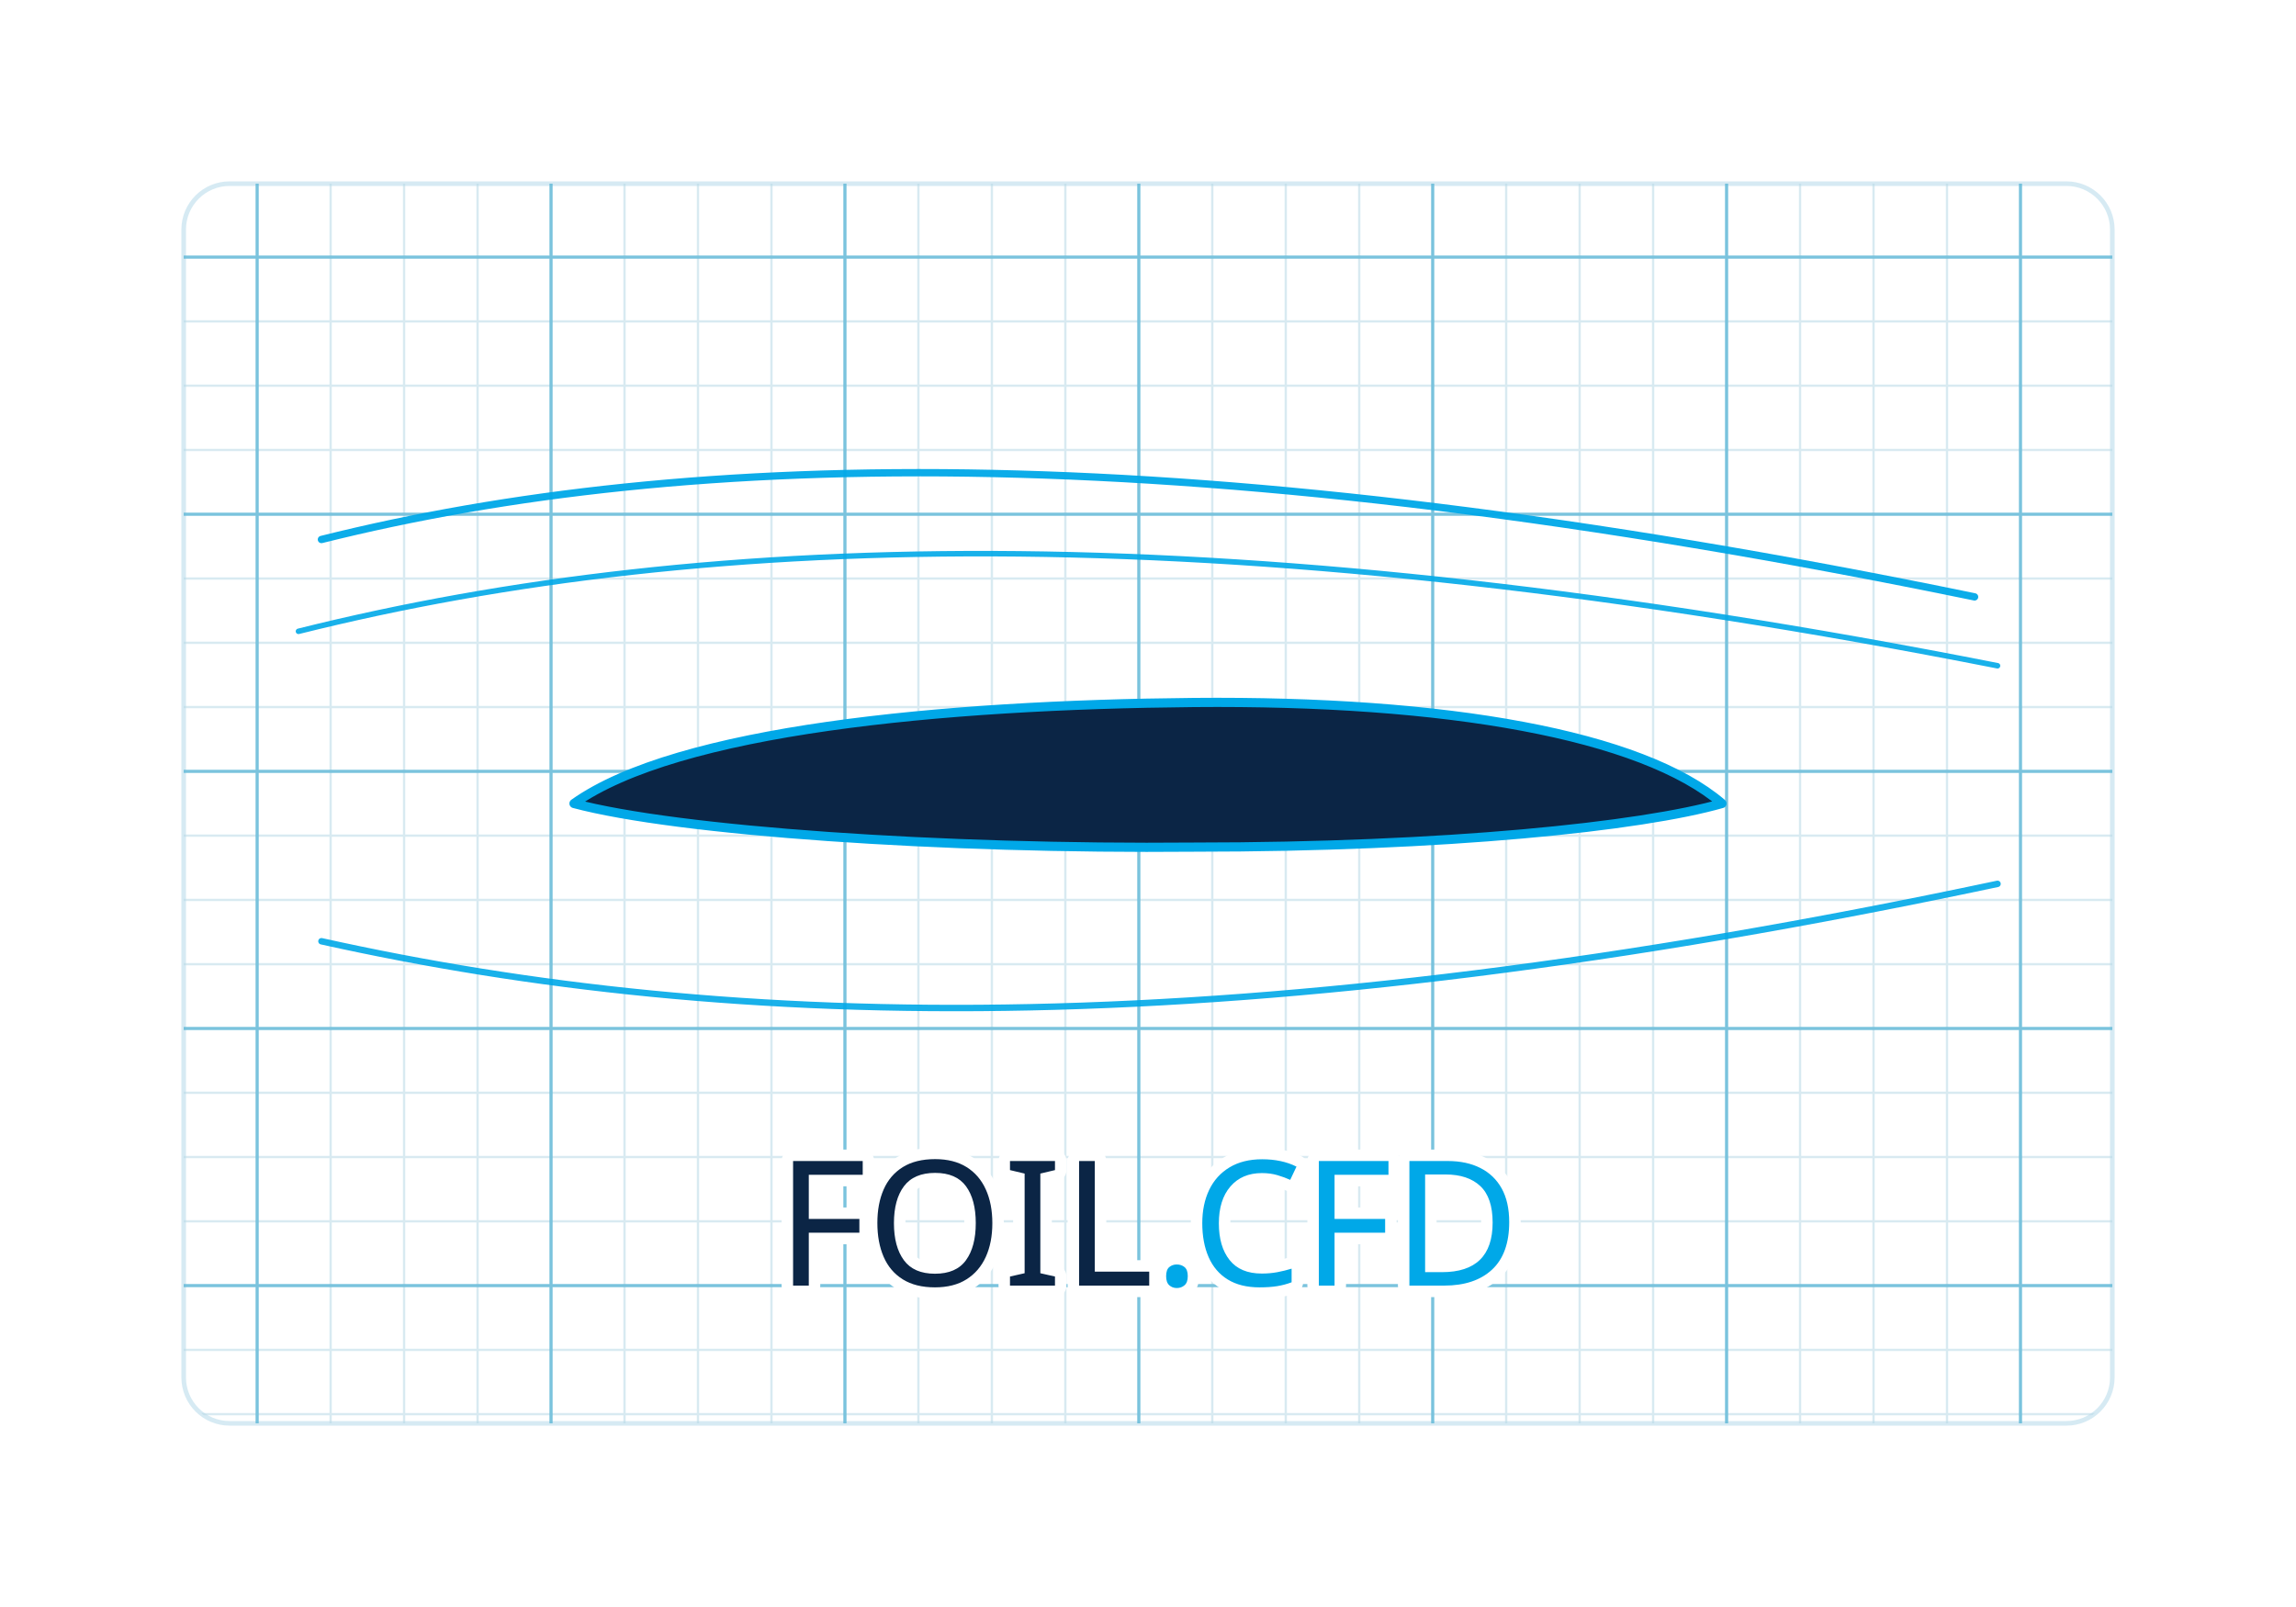
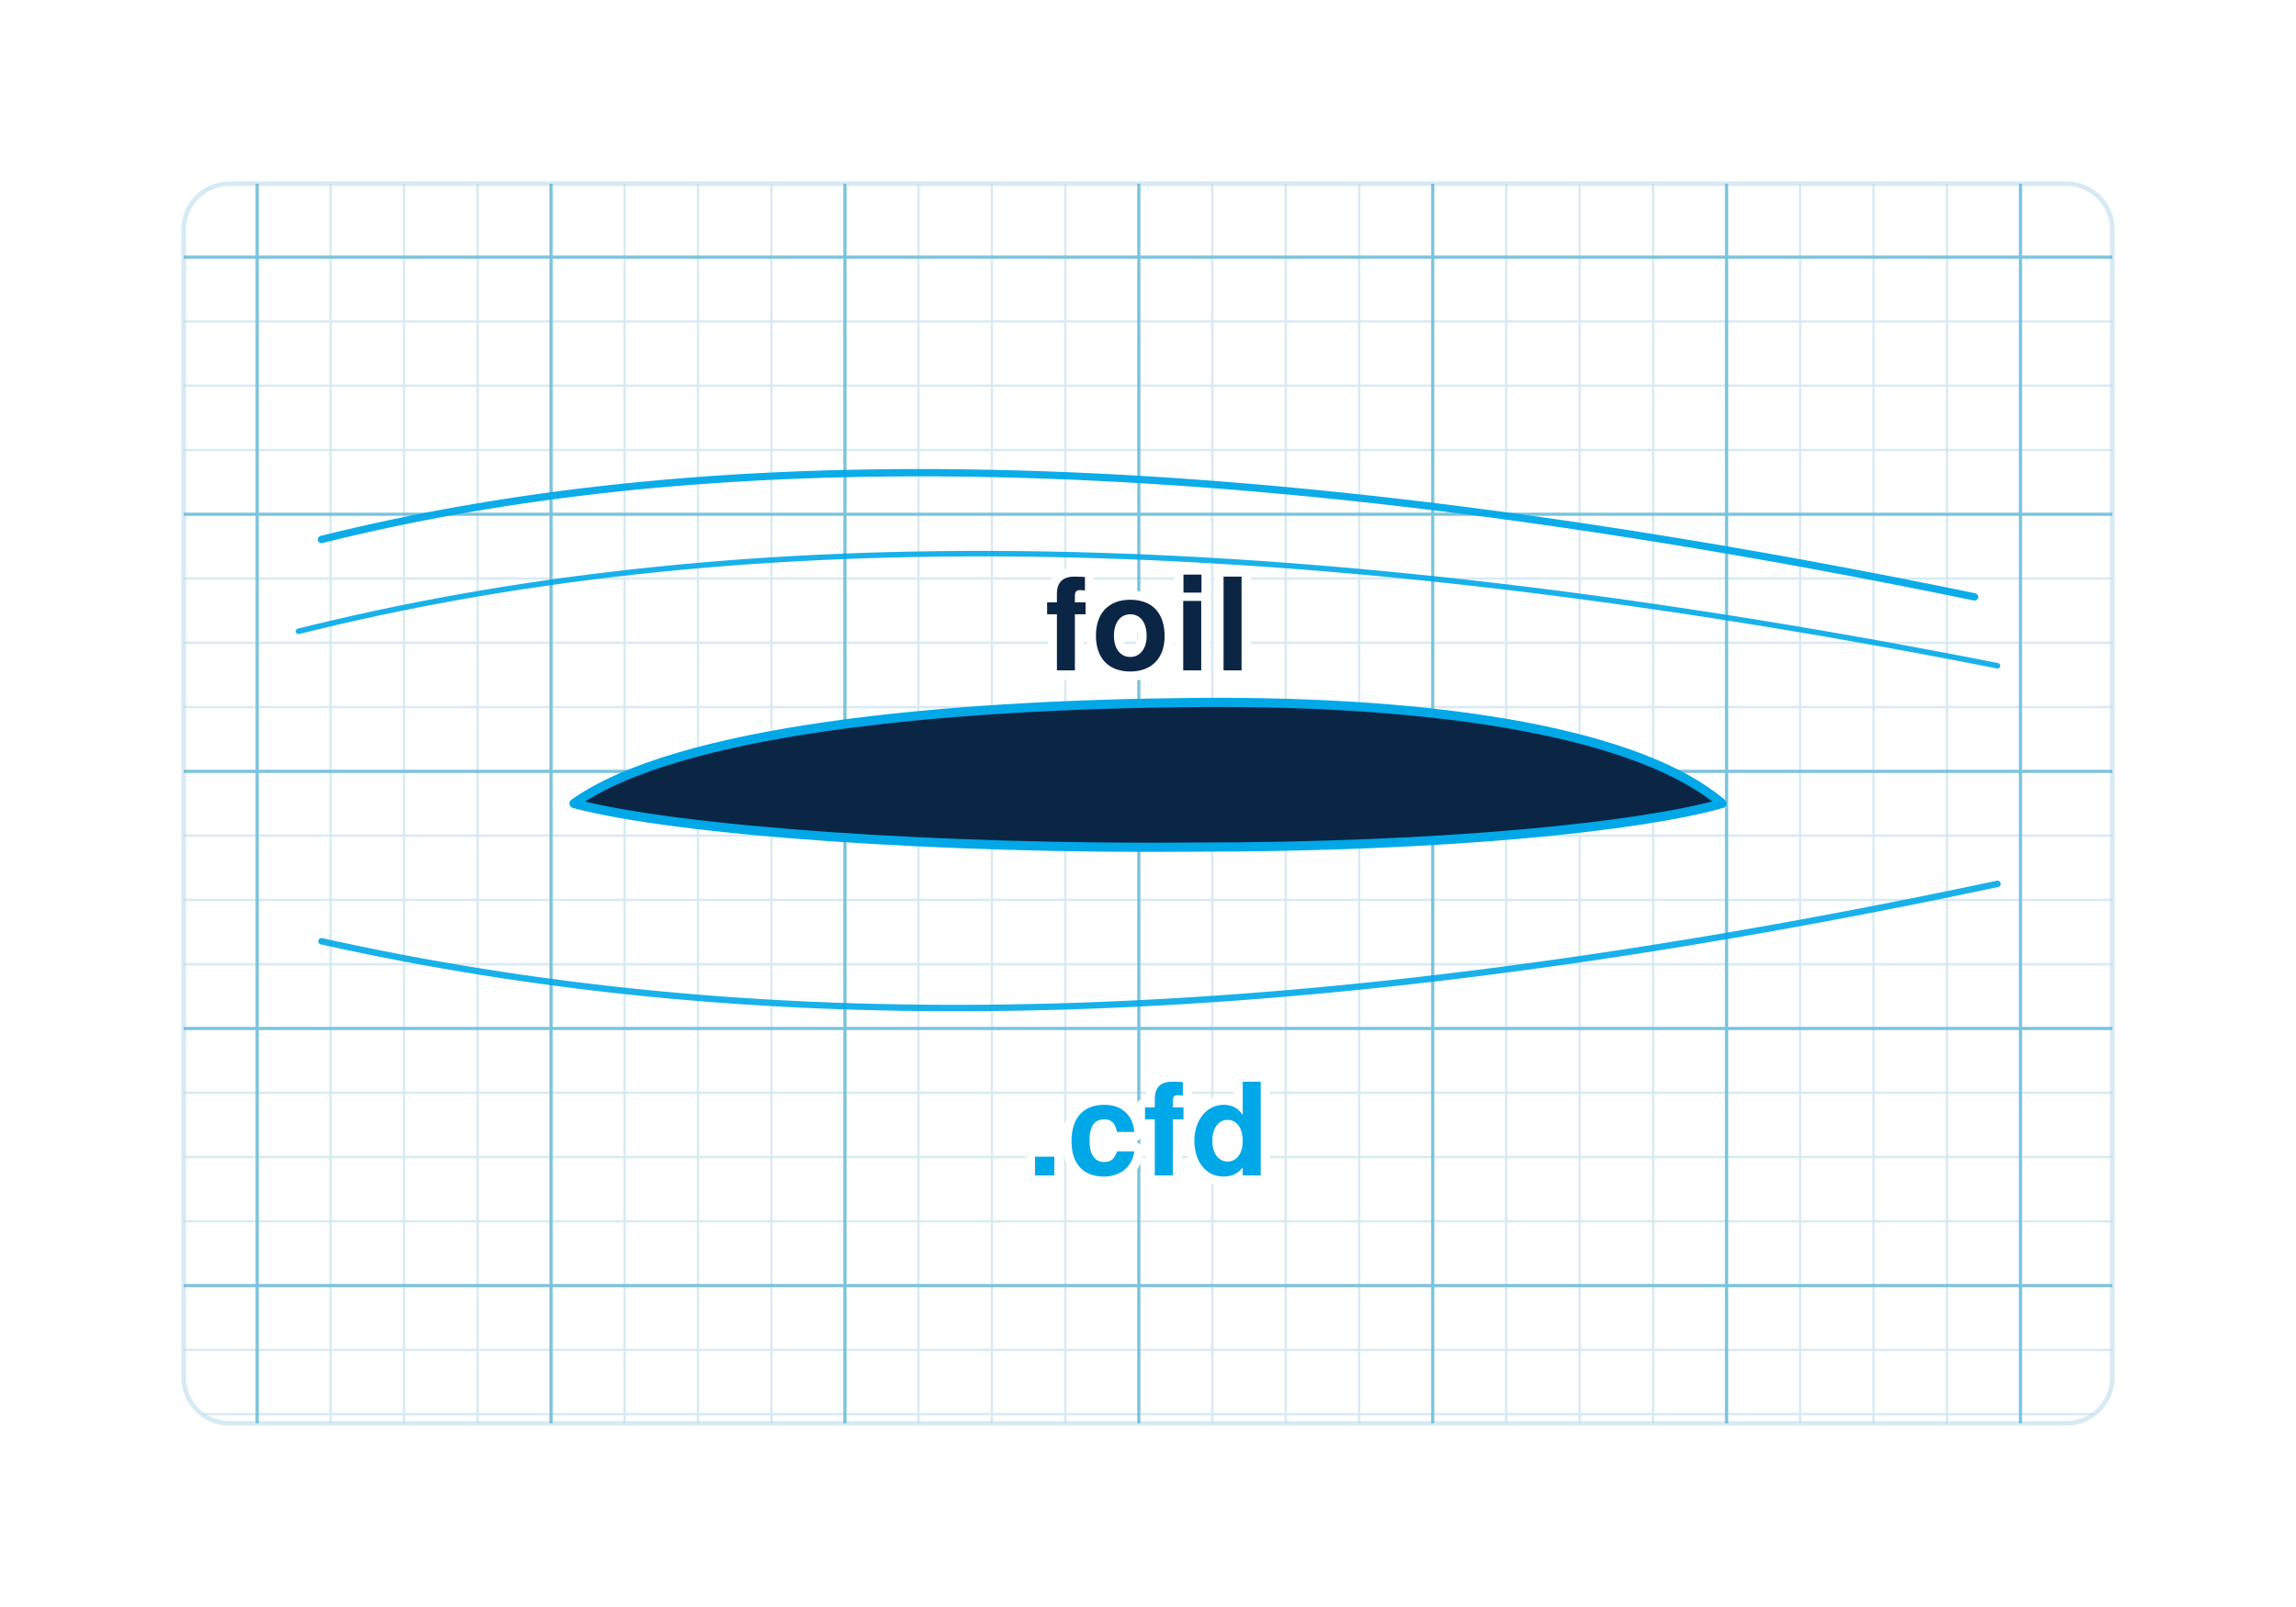
<svg xmlns="http://www.w3.org/2000/svg" viewBox="0 0 1000 700" role="img" aria-labelledby="title desc">
  <defs>
    <path id="naca16" d="M250,350          C295,318 410,307 520,306          C630,305 715,320 750,350          C715,360 630,369 520,369          C410,370 295,362 250,350 Z" />
    <clipPath id="domainClip">
      <rect x="80" y="80" width="840" height="540" rx="20" />
    </clipPath>
    <mask id="outsideWing" maskUnits="userSpaceOnUse" x="0" y="0" width="1000" height="700">
      <rect width="1000" height="700" fill="white" />
      <use href="#naca16" fill="black" />
    </mask>
  </defs>
  <rect width="1000" height="700" fill="#FFFFFF" />
  <rect x="80" y="80" width="840" height="540" rx="20" fill="none" stroke="#D6EAF3" stroke-width="2" />
  <g clip-path="url(#domainClip)" mask="url(#outsideWing)">
    <g stroke="#B8D8E6" stroke-width="1" opacity="0.55">
      <path d="M112 80V620 M144 80V620 M176 80V620 M208 80V620                M240 80V620 M272 80V620 M304 80V620 M336 80V620                M368 80V620 M400 80V620 M432 80V620 M464 80V620                M496 80V620 M528 80V620 M560 80V620 M592 80V620                M624 80V620 M656 80V620 M688 80V620 M720 80V620                M752 80V620 M784 80V620 M816 80V620 M848 80V620                M880 80V620" />
      <path d="M80 112H920 M80 140H920 M80 168H920 M80 196H920                M80 224H920 M80 252H920 M80 280H920 M80 308H920                M80 336H920 M80 364H920 M80 392H920 M80 420H920                M80 448H920 M80 476H920 M80 504H920 M80 532H920                M80 560H920 M80 588H920 M80 616H920" />
    </g>
    <g stroke="#5BB6D6" stroke-width="1.4" opacity="0.75">
      <path d="M112 80V620 M240 80V620 M368 80V620 M496 80V620                M624 80V620 M752 80V620 M880 80V620" />
      <path d="M80 112H920 M80 224H920 M80 336H920 M80 448H920 M80 560H920" />
    </g>
    <g fill="none" stroke="#00A8E8" stroke-linecap="round">
      <path d="M140 235 C300 195 520 190 860 260" stroke-width="3.2" opacity="0.95" />
      <path d="M130 275 C310 230 540 225 870 290" stroke-width="2.4" opacity="0.90" />
      <path d="M140 410 C320 450 540 455 870 385" stroke-width="2.8" opacity="0.90" />
    </g>
  </g>
  <use href="#naca16" fill="#0B2545" stroke="#00A8E8" stroke-width="4" stroke-linejoin="round" />
-   <text x="500" y="560" text-anchor="middle" font-family="Impact, Haettenschweiler, 'Arial Narrow Bold', sans-serif" font-size="76" font-weight="400" letter-spacing="0" fill="#0B2545" paint-order="stroke" stroke="#FFFFFF" stroke-width="10" stroke-linejoin="round">
-     FOIL<tspan fill="#00A8E8">.CFD</tspan>
+   <text x="500" y="292" text-anchor="middle" font-family="'Arial Narrow', Impact, 'Helvetica Neue', sans-serif" font-size="56" font-weight="700" letter-spacing="2" fill="#0B2545" paint-order="stroke" stroke="#FFFFFF" stroke-width="8" stroke-linejoin="round">
+     foil
+   </text>
+   <text x="500" y="512" text-anchor="middle" font-family="'Arial Narrow', Impact, 'Helvetica Neue', sans-serif" font-size="56" font-weight="700" letter-spacing="2" fill="#00A8E8" paint-order="stroke" stroke="#FFFFFF" stroke-width="8" stroke-linejoin="round">
+     .cfd
  </text>
</svg>
